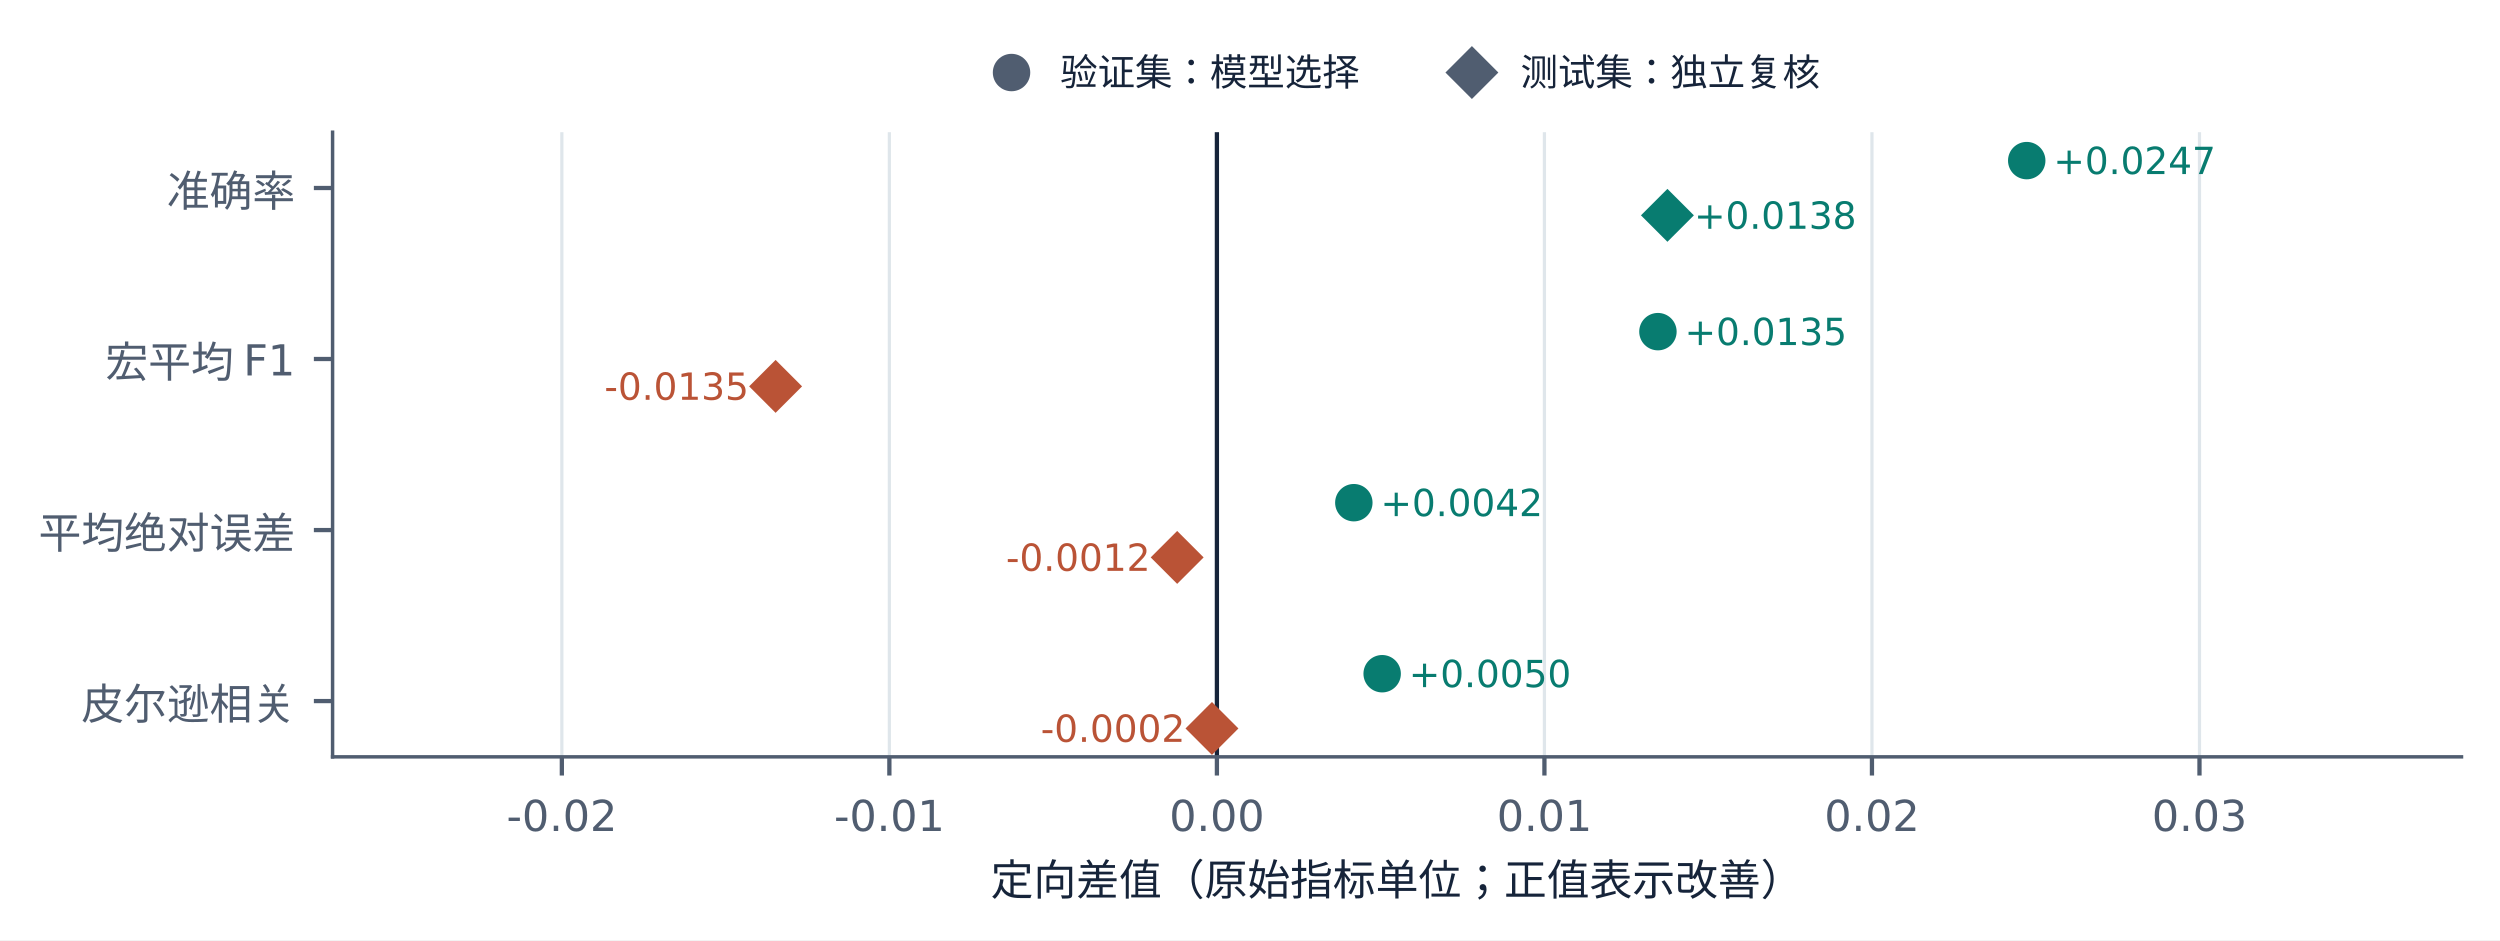
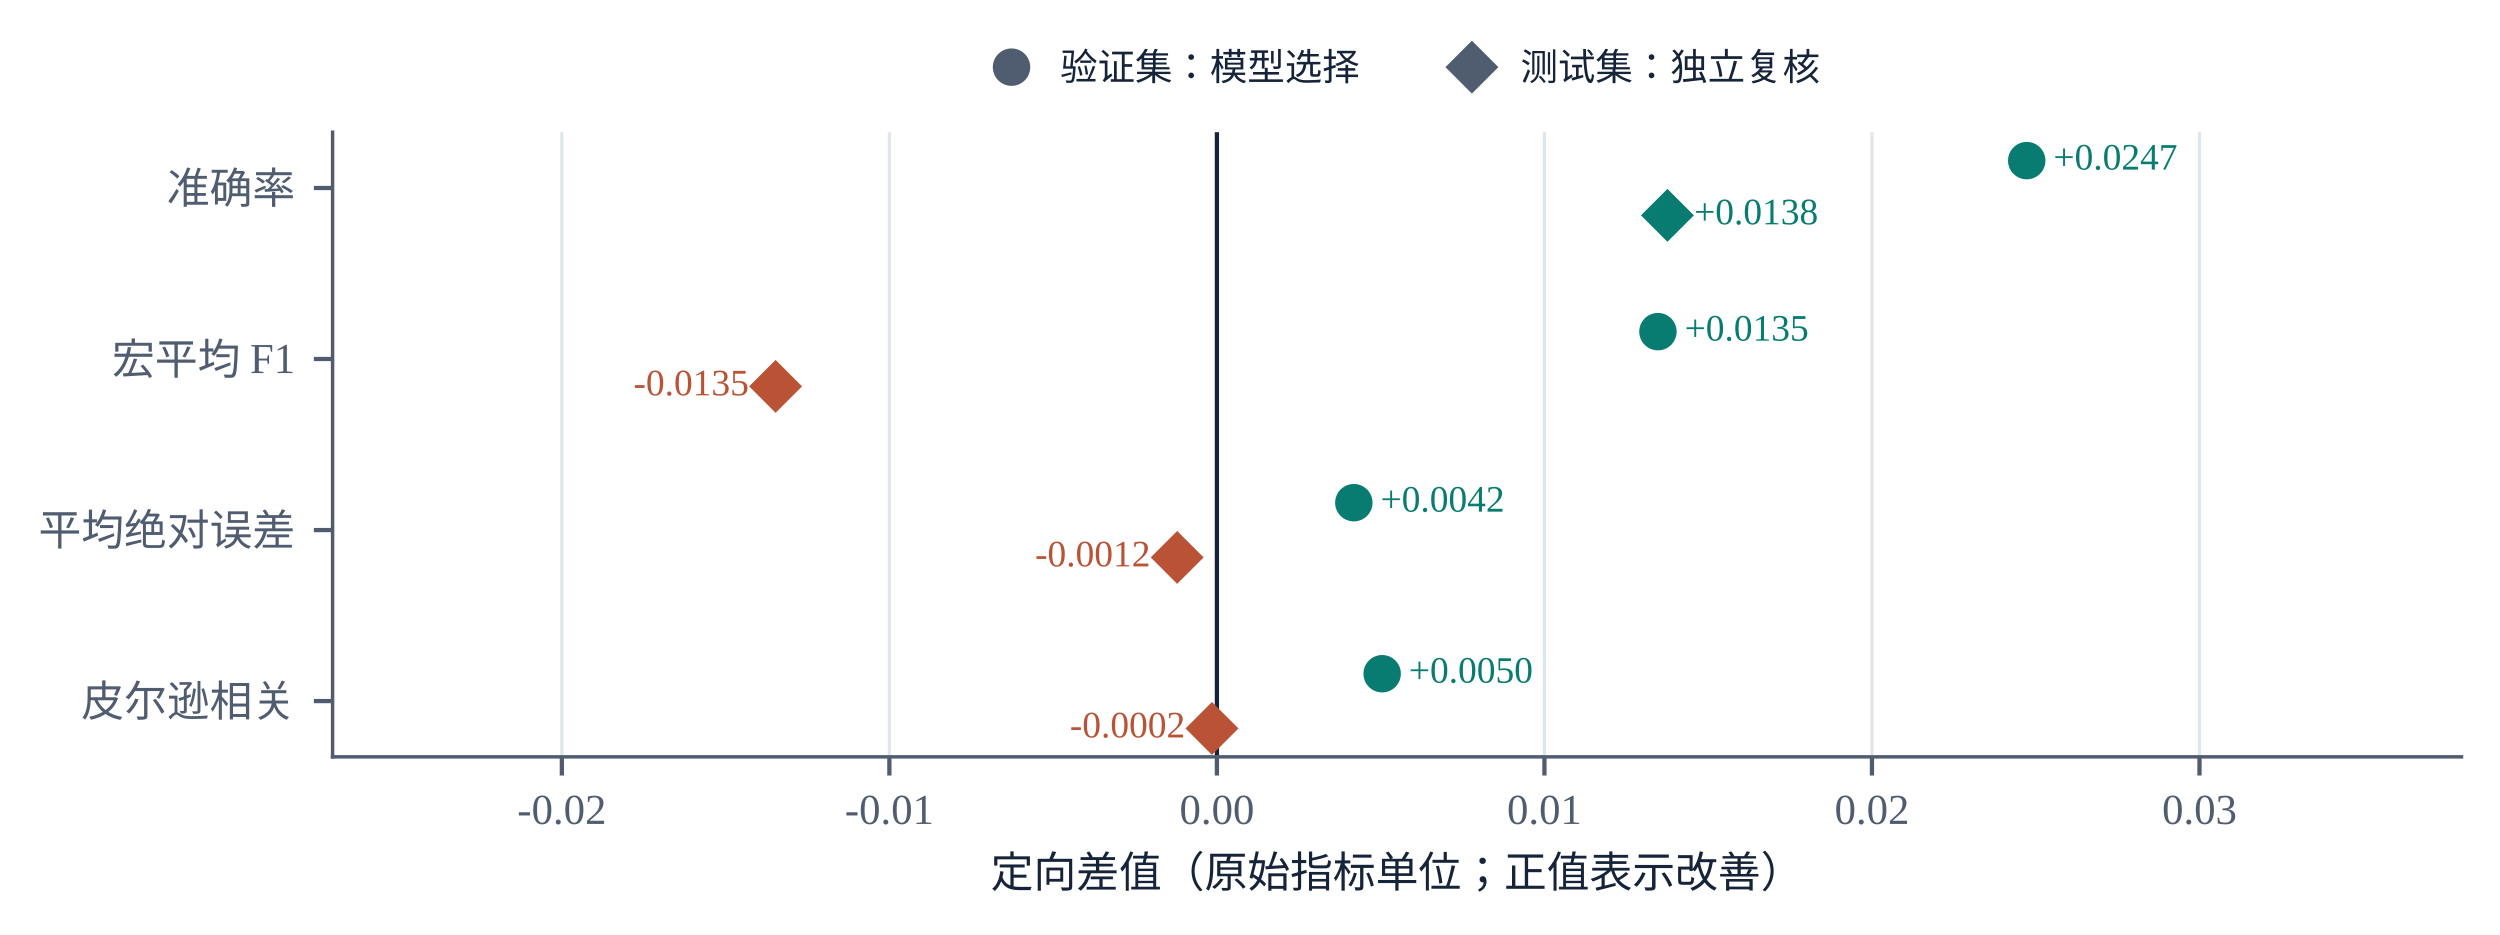
- <svg xmlns="http://www.w3.org/2000/svg" xmlns:xlink="http://www.w3.org/1999/xlink" width="467.56pt" height="175.841pt" viewBox="0 0 467.56 175.841" version="1.1">
+ <svg xmlns="http://www.w3.org/2000/svg" xmlns:xlink="http://www.w3.org/1999/xlink" width="467.56pt" height="174.858pt" viewBox="0 0 467.56 174.858" version="1.1">
  <defs>
    <style type="text/css">*{stroke-linejoin: round; stroke-linecap: butt}</style>
  </defs>
  <g id="figure_1">
    <g id="patch_1">
-       <path d="M 0 175.841 L 467.56 175.841 L 467.56 0 L 0 0 z " style="fill: #ffffff" />
+       <path d="M 0 174.858 L 467.56 174.858 L 467.56 0 L 0 0 z " style="fill: #ffffff" />
    </g>
    <g id="axes_1">
      <g id="patch_2">
        <path d="M 62.2 141.548 L 460.36 141.548 L 460.36 24.728 L 62.2 24.728 z " style="fill: #ffffff" />
      </g>
      <g id="matplotlib.axis_1">
        <g id="xtick_1">
          <g id="line2d_1">
-             <path d="M 105.079 141.548 L 105.079 24.728 " clip-path="url(#pbe42f4be70)" style="fill: none; stroke: #dfe6eb; stroke-width: 0.6; stroke-linecap: square" />
+             <path d="M 105.079 141.548 L 105.079 24.728 " clip-path="url(#pb661bd1a62)" style="fill: none; stroke: #dfe6eb; stroke-width: 0.6; stroke-linecap: square" />
          </g>
          <g id="line2d_2">
            <defs>
-               <path id="m9390b0b1fa" d="M 0 0 L 0 3.5 " style="stroke: #505d70; stroke-width: 0.8" />
+               <path id="m564242243e" d="M 0 0 L 0 3.5 " style="stroke: #505d70; stroke-width: 0.8" />
            </defs>
            <g>
-               <use xlink:href="#m9390b0b1fa" x="105.079" y="141.548" style="fill: #505d70; stroke: #505d70; stroke-width: 0.8" />
+               <use xlink:href="#m564242243e" x="105.079" y="141.548" style="fill: #505d70; stroke: #505d70; stroke-width: 0.8" />
            </g>
          </g>
          <g id="text_1">
-             <text style="font-size: 8px; font-family: 'SimHei', 'Microsoft YaHei', 'DejaVu Sans', sans-serif; text-anchor: middle; fill: #505d70" x="105.079" y="155.423" transform="rotate(-0 105.0788 155.4226)">-0.02</text>
+             <text style="fill: #505d70; font: 8px 'Times New Roman', 'SimHei'; text-anchor: middle" x="105.079" y="154.103" transform="rotate(-0 105.0788 154.1026)">-0.02</text>
          </g>
        </g>
        <g id="xtick_2">
          <g id="line2d_3">
-             <path d="M 166.334 141.548 L 166.334 24.728 " clip-path="url(#pbe42f4be70)" style="fill: none; stroke: #dfe6eb; stroke-width: 0.6; stroke-linecap: square" />
+             <path d="M 166.334 141.548 L 166.334 24.728 " clip-path="url(#pb661bd1a62)" style="fill: none; stroke: #dfe6eb; stroke-width: 0.6; stroke-linecap: square" />
          </g>
          <g id="line2d_4">
            <g>
-               <use xlink:href="#m9390b0b1fa" x="166.334" y="141.548" style="fill: #505d70; stroke: #505d70; stroke-width: 0.8" />
+               <use xlink:href="#m564242243e" x="166.334" y="141.548" style="fill: #505d70; stroke: #505d70; stroke-width: 0.8" />
            </g>
          </g>
          <g id="text_2">
-             <text style="font-size: 8px; font-family: 'SimHei', 'Microsoft YaHei', 'DejaVu Sans', sans-serif; text-anchor: middle; fill: #505d70" x="166.334" y="155.423" transform="rotate(-0 166.3342 155.4226)">-0.01</text>
+             <text style="fill: #505d70; font: 8px 'Times New Roman', 'SimHei'; text-anchor: middle" x="166.334" y="154.103" transform="rotate(-0 166.3342 154.1026)">-0.01</text>
          </g>
        </g>
        <g id="xtick_3">
          <g id="line2d_5">
-             <path d="M 227.59 141.548 L 227.59 24.728 " clip-path="url(#pbe42f4be70)" style="fill: none; stroke: #dfe6eb; stroke-width: 0.6; stroke-linecap: square" />
+             <path d="M 227.59 141.548 L 227.59 24.728 " clip-path="url(#pb661bd1a62)" style="fill: none; stroke: #dfe6eb; stroke-width: 0.6; stroke-linecap: square" />
          </g>
          <g id="line2d_6">
            <g>
-               <use xlink:href="#m9390b0b1fa" x="227.59" y="141.548" style="fill: #505d70; stroke: #505d70; stroke-width: 0.8" />
+               <use xlink:href="#m564242243e" x="227.59" y="141.548" style="fill: #505d70; stroke: #505d70; stroke-width: 0.8" />
            </g>
          </g>
          <g id="text_3">
-             <text style="font-size: 8px; font-family: 'SimHei', 'Microsoft YaHei', 'DejaVu Sans', sans-serif; text-anchor: middle; fill: #505d70" x="227.59" y="155.423" transform="rotate(-0 227.5895 155.4226)">0.00</text>
+             <text style="fill: #505d70; font: 8px 'Times New Roman', 'SimHei'; text-anchor: middle" x="227.59" y="154.103" transform="rotate(-0 227.5895 154.1026)">0.00</text>
          </g>
        </g>
        <g id="xtick_4">
          <g id="line2d_7">
-             <path d="M 288.845 141.548 L 288.845 24.728 " clip-path="url(#pbe42f4be70)" style="fill: none; stroke: #dfe6eb; stroke-width: 0.6; stroke-linecap: square" />
+             <path d="M 288.845 141.548 L 288.845 24.728 " clip-path="url(#pb661bd1a62)" style="fill: none; stroke: #dfe6eb; stroke-width: 0.6; stroke-linecap: square" />
          </g>
          <g id="line2d_8">
            <g>
-               <use xlink:href="#m9390b0b1fa" x="288.845" y="141.548" style="fill: #505d70; stroke: #505d70; stroke-width: 0.8" />
+               <use xlink:href="#m564242243e" x="288.845" y="141.548" style="fill: #505d70; stroke: #505d70; stroke-width: 0.8" />
            </g>
          </g>
          <g id="text_4">
-             <text style="font-size: 8px; font-family: 'SimHei', 'Microsoft YaHei', 'DejaVu Sans', sans-serif; text-anchor: middle; fill: #505d70" x="288.845" y="155.423" transform="rotate(-0 288.8449 155.4226)">0.01</text>
+             <text style="fill: #505d70; font: 8px 'Times New Roman', 'SimHei'; text-anchor: middle" x="288.845" y="154.103" transform="rotate(-0 288.8449 154.1026)">0.01</text>
          </g>
        </g>
        <g id="xtick_5">
          <g id="line2d_9">
-             <path d="M 350.1 141.548 L 350.1 24.728 " clip-path="url(#pbe42f4be70)" style="fill: none; stroke: #dfe6eb; stroke-width: 0.6; stroke-linecap: square" />
+             <path d="M 350.1 141.548 L 350.1 24.728 " clip-path="url(#pb661bd1a62)" style="fill: none; stroke: #dfe6eb; stroke-width: 0.6; stroke-linecap: square" />
          </g>
          <g id="line2d_10">
            <g>
-               <use xlink:href="#m9390b0b1fa" x="350.1" y="141.548" style="fill: #505d70; stroke: #505d70; stroke-width: 0.8" />
+               <use xlink:href="#m564242243e" x="350.1" y="141.548" style="fill: #505d70; stroke: #505d70; stroke-width: 0.8" />
            </g>
          </g>
          <g id="text_5">
-             <text style="font-size: 8px; font-family: 'SimHei', 'Microsoft YaHei', 'DejaVu Sans', sans-serif; text-anchor: middle; fill: #505d70" x="350.1" y="155.423" transform="rotate(-0 350.1003 155.4226)">0.02</text>
+             <text style="fill: #505d70; font: 8px 'Times New Roman', 'SimHei'; text-anchor: middle" x="350.1" y="154.103" transform="rotate(-0 350.1003 154.1026)">0.02</text>
          </g>
        </g>
        <g id="xtick_6">
          <g id="line2d_11">
-             <path d="M 411.356 141.548 L 411.356 24.728 " clip-path="url(#pbe42f4be70)" style="fill: none; stroke: #dfe6eb; stroke-width: 0.6; stroke-linecap: square" />
+             <path d="M 411.356 141.548 L 411.356 24.728 " clip-path="url(#pb661bd1a62)" style="fill: none; stroke: #dfe6eb; stroke-width: 0.6; stroke-linecap: square" />
          </g>
          <g id="line2d_12">
            <g>
-               <use xlink:href="#m9390b0b1fa" x="411.356" y="141.548" style="fill: #505d70; stroke: #505d70; stroke-width: 0.8" />
+               <use xlink:href="#m564242243e" x="411.356" y="141.548" style="fill: #505d70; stroke: #505d70; stroke-width: 0.8" />
            </g>
          </g>
          <g id="text_6">
-             <text style="font-size: 8px; font-family: 'SimHei', 'Microsoft YaHei', 'DejaVu Sans', sans-serif; text-anchor: middle; fill: #505d70" x="411.356" y="155.423" transform="rotate(-0 411.3557 155.4226)">0.03</text>
+             <text style="fill: #505d70; font: 8px 'Times New Roman', 'SimHei'; text-anchor: middle" x="411.356" y="154.103" transform="rotate(-0 411.3557 154.1026)">0.03</text>
          </g>
        </g>
        <g id="text_7">
-           <text style="font-size: 8px; font-family: 'SimHei', 'Microsoft YaHei', 'DejaVu Sans', sans-serif; text-anchor: middle; fill: #16243a" x="261.28" y="167.423" transform="rotate(-0 261.28 167.4226)">定向差值（原始指标单位；正值表示改善）</text>
+           <text style="fill: #16243a; font: 8px 'Times New Roman', 'SimHei'; text-anchor: middle" x="261.28" y="165.946" transform="rotate(-0 261.28 165.9463)">定向差值（原始指标单位；正值表示改善）</text>
        </g>
      </g>
      <g id="matplotlib.axis_2">
        <g id="ytick_1">
          <g id="line2d_13">
            <defs>
-               <path id="m8cbfecea06" d="M 0 0 L -3.5 0 " style="stroke: #505d70; stroke-width: 0.8" />
+               <path id="m04541d1d05" d="M 0 0 L -3.5 0 " style="stroke: #505d70; stroke-width: 0.8" />
            </defs>
            <g>
-               <use xlink:href="#m8cbfecea06" x="62.2" y="35.156" style="fill: #505d70; stroke: #505d70; stroke-width: 0.8" />
+               <use xlink:href="#m04541d1d05" x="62.2" y="35.156" style="fill: #505d70; stroke: #505d70; stroke-width: 0.8" />
            </g>
          </g>
          <g id="text_8">
-             <text style="font-size: 8px; font-family: 'SimHei', 'Microsoft YaHei', 'DejaVu Sans', sans-serif; text-anchor: end; fill: #505d70" x="55.2" y="38.593" transform="rotate(-0 55.2 38.59317)">准确率</text>
+             <text style="fill: #505d70; font: 8px 'Times New Roman', 'SimHei'; text-anchor: end" x="55.2" y="38.034" transform="rotate(-0 55.2 38.03442)">准确率</text>
          </g>
        </g>
        <g id="ytick_2">
          <g id="line2d_14">
            <g>
-               <use xlink:href="#m8cbfecea06" x="62.2" y="67.144" style="fill: #505d70; stroke: #505d70; stroke-width: 0.8" />
+               <use xlink:href="#m04541d1d05" x="62.2" y="67.144" style="fill: #505d70; stroke: #505d70; stroke-width: 0.8" />
            </g>
          </g>
          <g id="text_9">
-             <text style="font-size: 8px; font-family: 'SimHei', 'Microsoft YaHei', 'DejaVu Sans', sans-serif; text-anchor: end; fill: #505d70" x="55.2" y="70.581" transform="rotate(-0 55.2 70.58112)">宏平均 F1</text>
+             <text style="fill: #505d70; font: 8px 'Times New Roman', 'SimHei'; text-anchor: end" x="55.2" y="70.022" transform="rotate(-0 55.2 70.02237)">宏平均 F1</text>
          </g>
        </g>
        <g id="ytick_3">
          <g id="line2d_15">
            <g>
-               <use xlink:href="#m8cbfecea06" x="62.2" y="99.132" style="fill: #505d70; stroke: #505d70; stroke-width: 0.8" />
+               <use xlink:href="#m04541d1d05" x="62.2" y="99.132" style="fill: #505d70; stroke: #505d70; stroke-width: 0.8" />
            </g>
          </g>
          <g id="text_10">
-             <text style="font-size: 8px; font-family: 'SimHei', 'Microsoft YaHei', 'DejaVu Sans', sans-serif; text-anchor: end; fill: #505d70" x="55.2" y="102.569" transform="rotate(-0 55.2 102.5691)">平均绝对误差</text>
+             <text style="fill: #505d70; font: 8px 'Times New Roman', 'SimHei'; text-anchor: end" x="55.2" y="101.979" transform="rotate(-0 55.2 101.9791)">平均绝对误差</text>
          </g>
        </g>
        <g id="ytick_4">
          <g id="line2d_16">
            <g>
-               <use xlink:href="#m8cbfecea06" x="62.2" y="131.12" style="fill: #505d70; stroke: #505d70; stroke-width: 0.8" />
+               <use xlink:href="#m04541d1d05" x="62.2" y="131.12" style="fill: #505d70; stroke: #505d70; stroke-width: 0.8" />
            </g>
          </g>
          <g id="text_11">
-             <text style="font-size: 8px; font-family: 'SimHei', 'Microsoft YaHei', 'DejaVu Sans', sans-serif; text-anchor: end; fill: #505d70" x="55.2" y="134.557" transform="rotate(-0 55.2 134.557)">皮尔逊相关</text>
+             <text style="fill: #505d70; font: 8px 'Times New Roman', 'SimHei'; text-anchor: end" x="55.2" y="133.983" transform="rotate(-0 55.2 133.9827)">皮尔逊相关</text>
          </g>
        </g>
      </g>
      <g id="line2d_17">
-         <path d="M 227.59 141.548 L 227.59 24.728 " clip-path="url(#pbe42f4be70)" style="fill: none; stroke: #16243a; stroke-width: 0.8; stroke-linecap: square" />
+         <path d="M 227.59 141.548 L 227.59 24.728 " clip-path="url(#pb661bd1a62)" style="fill: none; stroke: #16243a; stroke-width: 0.8; stroke-linecap: square" />
      </g>
      <g id="line2d_18" />
      <g id="line2d_19" />
      <g id="patch_3">
        <path d="M 62.2 141.548 L 62.2 24.728 " style="fill: none; stroke: #505d70; stroke-width: 0.65; stroke-linejoin: miter; stroke-linecap: square" />
      </g>
      <g id="patch_4">
        <path d="M 62.2 141.548 L 460.36 141.548 " style="fill: none; stroke: #505d70; stroke-width: 0.65; stroke-linejoin: miter; stroke-linecap: square" />
      </g>
      <g id="line2d_20">
-         <path d="M 379.047 30.038 " clip-path="url(#pbe42f4be70)" style="fill: none; stroke: #087c70; stroke-width: 1.5; stroke-linecap: square" />
+         <path d="M 379.047 30.038 " clip-path="url(#pb661bd1a62)" style="fill: none; stroke: #087c70; stroke-width: 1.5; stroke-linecap: square" />
        <defs>
-           <path id="mecd698542c" d="M 0 3 C 0.796 3 1.559 2.684 2.121 2.121 C 2.684 1.559 3 0.796 3 0 C 3 -0.796 2.684 -1.559 2.121 -2.121 C 1.559 -2.684 0.796 -3 0 -3 C -0.796 -3 -1.559 -2.684 -2.121 -2.121 C -2.684 -1.559 -3 -0.796 -3 0 C -3 0.796 -2.684 1.559 -2.121 2.121 C -1.559 2.684 -0.796 3 0 3 z " style="stroke: #087c70" />
+           <path id="m5dee98dd2c" d="M 0 3 C 0.796 3 1.559 2.684 2.121 2.121 C 2.684 1.559 3 0.796 3 0 C 3 -0.796 2.684 -1.559 2.121 -2.121 C 1.559 -2.684 0.796 -3 0 -3 C -0.796 -3 -1.559 -2.684 -2.121 -2.121 C -2.684 -1.559 -3 -0.796 -3 0 C -3 0.796 -2.684 1.559 -2.121 2.121 C -1.559 2.684 -0.796 3 0 3 z " style="stroke: #087c70" />
        </defs>
-         <g clip-path="url(#pbe42f4be70)">
-           <use xlink:href="#mecd698542c" x="379.047" y="30.038" style="fill: #087c70; stroke: #087c70" />
+         <g clip-path="url(#pb661bd1a62)">
+           <use xlink:href="#m5dee98dd2c" x="379.047" y="30.038" style="fill: #087c70; stroke: #087c70" />
        </g>
      </g>
      <g id="text_12">
-         <text style="font-size: 7px; font-family: 'SimHei', 'Microsoft YaHei', 'DejaVu Sans', sans-serif; text-anchor: start; fill: #087c70" x="384.047" y="32.553" transform="rotate(-0 384.0474 32.55322)">+0.0247</text>
+         <text style="fill: #087c70; font: 7px 'Times New Roman', 'SimHei'; text-anchor: start" x="384.047" y="31.719" transform="rotate(-0 384.0474 31.71924)">+0.0247</text>
      </g>
      <g id="line2d_21">
-         <path d="M 310.072 62.026 " clip-path="url(#pbe42f4be70)" style="fill: none; stroke: #087c70; stroke-width: 1.5; stroke-linecap: square" />
-         <g clip-path="url(#pbe42f4be70)">
-           <use xlink:href="#mecd698542c" x="310.072" y="62.026" style="fill: #087c70; stroke: #087c70" />
+         <path d="M 310.072 62.026 " clip-path="url(#pb661bd1a62)" style="fill: none; stroke: #087c70; stroke-width: 1.5; stroke-linecap: square" />
+         <g clip-path="url(#pb661bd1a62)">
+           <use xlink:href="#m5dee98dd2c" x="310.072" y="62.026" style="fill: #087c70; stroke: #087c70" />
        </g>
      </g>
      <g id="text_13">
-         <text style="font-size: 7px; font-family: 'SimHei', 'Microsoft YaHei', 'DejaVu Sans', sans-serif; text-anchor: start; fill: #087c70" x="315.072" y="64.541" transform="rotate(-0 315.0717 64.54118)">+0.0135</text>
+         <text style="fill: #087c70; font: 7px 'Times New Roman', 'SimHei'; text-anchor: start" x="315.072" y="63.707" transform="rotate(-0 315.0717 63.70719)">+0.0135</text>
      </g>
      <g id="line2d_22">
-         <path d="M 253.199 94.014 " clip-path="url(#pbe42f4be70)" style="fill: none; stroke: #087c70; stroke-width: 1.5; stroke-linecap: square" />
-         <g clip-path="url(#pbe42f4be70)">
-           <use xlink:href="#mecd698542c" x="253.199" y="94.014" style="fill: #087c70; stroke: #087c70" />
+         <path d="M 253.199 94.014 " clip-path="url(#pb661bd1a62)" style="fill: none; stroke: #087c70; stroke-width: 1.5; stroke-linecap: square" />
+         <g clip-path="url(#pb661bd1a62)">
+           <use xlink:href="#m5dee98dd2c" x="253.199" y="94.014" style="fill: #087c70; stroke: #087c70" />
        </g>
      </g>
      <g id="text_14">
-         <text style="font-size: 7px; font-family: 'SimHei', 'Microsoft YaHei', 'DejaVu Sans', sans-serif; text-anchor: start; fill: #087c70" x="258.199" y="96.529" transform="rotate(-0 258.1989 96.52913)">+0.0042</text>
+         <text style="fill: #087c70; font: 7px 'Times New Roman', 'SimHei'; text-anchor: start" x="258.199" y="95.695" transform="rotate(-0 258.1989 95.69514)">+0.0042</text>
      </g>
      <g id="line2d_23">
-         <path d="M 258.497 126.001 " clip-path="url(#pbe42f4be70)" style="fill: none; stroke: #087c70; stroke-width: 1.5; stroke-linecap: square" />
-         <g clip-path="url(#pbe42f4be70)">
-           <use xlink:href="#mecd698542c" x="258.497" y="126.001" style="fill: #087c70; stroke: #087c70" />
+         <path d="M 258.497 126.001 " clip-path="url(#pb661bd1a62)" style="fill: none; stroke: #087c70; stroke-width: 1.5; stroke-linecap: square" />
+         <g clip-path="url(#pb661bd1a62)">
+           <use xlink:href="#m5dee98dd2c" x="258.497" y="126.001" style="fill: #087c70; stroke: #087c70" />
        </g>
      </g>
      <g id="text_15">
-         <text style="font-size: 7px; font-family: 'SimHei', 'Microsoft YaHei', 'DejaVu Sans', sans-serif; text-anchor: start; fill: #087c70" x="263.497" y="128.517" transform="rotate(-0 263.4972 128.5171)">+0.0050</text>
+         <text style="fill: #087c70; font: 7px 'Times New Roman', 'SimHei'; text-anchor: start" x="263.497" y="127.683" transform="rotate(-0 263.4972 127.6831)">+0.0050</text>
      </g>
      <g id="line2d_24">
-         <path d="M 311.846 40.274 " clip-path="url(#pbe42f4be70)" style="fill: none; stroke: #087c70; stroke-width: 1.5; stroke-linecap: square" />
+         <path d="M 311.846 40.274 " clip-path="url(#pb661bd1a62)" style="fill: none; stroke: #087c70; stroke-width: 1.5; stroke-linecap: square" />
        <defs>
-           <path id="m58740fe721" d="M 0 4.243 L 4.243 0 L 0 -4.243 L -4.243 0 z " style="stroke: #087c70; stroke-linejoin: miter" />
+           <path id="m46e03fc003" d="M 0 4.243 L 4.243 0 L 0 -4.243 L -4.243 0 z " style="stroke: #087c70; stroke-linejoin: miter" />
        </defs>
-         <g clip-path="url(#pbe42f4be70)">
-           <use xlink:href="#m58740fe721" x="311.846" y="40.274" style="fill: #087c70; stroke: #087c70; stroke-linejoin: miter" />
+         <g clip-path="url(#pb661bd1a62)">
+           <use xlink:href="#m46e03fc003" x="311.846" y="40.274" style="fill: #087c70; stroke: #087c70; stroke-linejoin: miter" />
        </g>
      </g>
      <g id="text_16">
-         <text style="font-size: 7px; font-family: 'SimHei', 'Microsoft YaHei', 'DejaVu Sans', sans-serif; text-anchor: start; fill: #087c70" x="316.846" y="42.789" transform="rotate(-0 316.8463 42.78937)">+0.0138</text>
+         <text style="fill: #087c70; font: 7px 'Times New Roman', 'SimHei'; text-anchor: start" x="316.846" y="41.955" transform="rotate(-0 316.8463 41.95538)">+0.0138</text>
      </g>
      <g id="line2d_25">
-         <path d="M 145.054 72.262 " clip-path="url(#pbe42f4be70)" style="fill: none; stroke: #ba5336; stroke-width: 1.5; stroke-linecap: square" />
+         <path d="M 145.054 72.262 " clip-path="url(#pb661bd1a62)" style="fill: none; stroke: #ba5336; stroke-width: 1.5; stroke-linecap: square" />
        <defs>
-           <path id="m64a6d7e1a5" d="M 0 4.243 L 4.243 0 L 0 -4.243 L -4.243 0 z " style="stroke: #ba5336; stroke-linejoin: miter" />
+           <path id="m99916dc231" d="M 0 4.243 L 4.243 0 L 0 -4.243 L -4.243 0 z " style="stroke: #ba5336; stroke-linejoin: miter" />
        </defs>
-         <g clip-path="url(#pbe42f4be70)">
-           <use xlink:href="#m64a6d7e1a5" x="145.054" y="72.262" style="fill: #ba5336; stroke: #ba5336; stroke-linejoin: miter" />
+         <g clip-path="url(#pb661bd1a62)">
+           <use xlink:href="#m99916dc231" x="145.054" y="72.262" style="fill: #ba5336; stroke: #ba5336; stroke-linejoin: miter" />
        </g>
      </g>
      <g id="text_17">
-         <text style="font-size: 7px; font-family: 'SimHei', 'Microsoft YaHei', 'DejaVu Sans', sans-serif; text-anchor: end; fill: #ba5336" x="140.054" y="74.777" transform="rotate(-0 140.054 74.77732)">-0.0135</text>
+         <text style="fill: #ba5336; font: 7px 'Times New Roman', 'SimHei'; text-anchor: end" x="140.054" y="73.943" transform="rotate(-0 140.054 73.94334)">-0.0135</text>
      </g>
      <g id="line2d_26">
-         <path d="M 220.159 104.25 " clip-path="url(#pbe42f4be70)" style="fill: none; stroke: #ba5336; stroke-width: 1.5; stroke-linecap: square" />
-         <g clip-path="url(#pbe42f4be70)">
-           <use xlink:href="#m64a6d7e1a5" x="220.159" y="104.25" style="fill: #ba5336; stroke: #ba5336; stroke-linejoin: miter" />
+         <path d="M 220.159 104.25 " clip-path="url(#pb661bd1a62)" style="fill: none; stroke: #ba5336; stroke-width: 1.5; stroke-linecap: square" />
+         <g clip-path="url(#pb661bd1a62)">
+           <use xlink:href="#m99916dc231" x="220.159" y="104.25" style="fill: #ba5336; stroke: #ba5336; stroke-linejoin: miter" />
        </g>
      </g>
      <g id="text_18">
-         <text style="font-size: 7px; font-family: 'SimHei', 'Microsoft YaHei', 'DejaVu Sans', sans-serif; text-anchor: end; fill: #ba5336" x="215.159" y="106.765" transform="rotate(-0 215.1593 106.7653)">-0.0012</text>
+         <text style="fill: #ba5336; font: 7px 'Times New Roman', 'SimHei'; text-anchor: end" x="215.159" y="105.931" transform="rotate(-0 215.1593 105.9313)">-0.0012</text>
      </g>
      <g id="line2d_27">
-         <path d="M 226.665 136.238 " clip-path="url(#pbe42f4be70)" style="fill: none; stroke: #ba5336; stroke-width: 1.5; stroke-linecap: square" />
-         <g clip-path="url(#pbe42f4be70)">
-           <use xlink:href="#m64a6d7e1a5" x="226.665" y="136.238" style="fill: #ba5336; stroke: #ba5336; stroke-linejoin: miter" />
+         <path d="M 226.665 136.238 " clip-path="url(#pb661bd1a62)" style="fill: none; stroke: #ba5336; stroke-width: 1.5; stroke-linecap: square" />
+         <g clip-path="url(#pb661bd1a62)">
+           <use xlink:href="#m99916dc231" x="226.665" y="136.238" style="fill: #ba5336; stroke: #ba5336; stroke-linejoin: miter" />
        </g>
      </g>
      <g id="text_19">
-         <text style="font-size: 7px; font-family: 'SimHei', 'Microsoft YaHei', 'DejaVu Sans', sans-serif; text-anchor: end; fill: #ba5336" x="221.665" y="138.753" transform="rotate(-0 221.6646 138.7532)">-0.0002</text>
+         <text style="fill: #ba5336; font: 7px 'Times New Roman', 'SimHei'; text-anchor: end" x="221.665" y="137.919" transform="rotate(-0 221.6646 137.9192)">-0.0002</text>
      </g>
      <g id="legend_1">
        <g id="line2d_28">
          <defs>
-             <path id="m8c0bda827f" d="M 0 3 C 0.796 3 1.559 2.684 2.121 2.121 C 2.684 1.559 3 0.796 3 0 C 3 -0.796 2.684 -1.559 2.121 -2.121 C 1.559 -2.684 0.796 -3 0 -3 C -0.796 -3 -1.559 -2.684 -2.121 -2.121 C -2.684 -1.559 -3 -0.796 -3 0 C -3 0.796 -2.684 1.559 -2.121 2.121 C -1.559 2.684 -0.796 3 0 3 z " style="stroke: #505d70" />
+             <path id="mc07fcfa456" d="M 0 3 C 0.796 3 1.559 2.684 2.121 2.121 C 2.684 1.559 3 0.796 3 0 C 3 -0.796 2.684 -1.559 2.121 -2.121 C 1.559 -2.684 0.796 -3 0 -3 C -0.796 -3 -1.559 -2.684 -2.121 -2.121 C -2.684 -1.559 -3 -0.796 -3 0 C -3 0.796 -2.684 1.559 -2.121 2.121 C -1.559 2.684 -0.796 3 0 3 z " style="stroke: #505d70" />
          </defs>
          <g>
-             <use xlink:href="#m8c0bda827f" x="189.18" y="13.566" style="fill: #505d70; stroke: #505d70" />
+             <use xlink:href="#mc07fcfa456" x="189.18" y="12.56" style="fill: #505d70; stroke: #505d70" />
          </g>
        </g>
        <g id="text_20">
-           <text style="font-size: 7px; font-family: 'SimHei', 'Microsoft YaHei', 'DejaVu Sans', sans-serif; text-anchor: start; fill: #16243a" x="198.28" y="16.016" transform="rotate(-0 198.28 16.01562)">验证集：模型选择</text>
+           <text style="fill: #16243a; font: 7px 'Times New Roman', 'SimHei'; text-anchor: start" x="198.28" y="15.01" transform="rotate(-0 198.28 15.01047)">验证集：模型选择</text>
        </g>
        <g id="line2d_29">
          <defs>
-             <path id="m80a93317d1" d="M 0 4.243 L 4.243 0 L 0 -4.243 L -4.243 0 z " style="stroke: #505d70; stroke-linejoin: miter" />
+             <path id="m2288fdfcbd" d="M 0 4.243 L 4.243 0 L 0 -4.243 L -4.243 0 z " style="stroke: #505d70; stroke-linejoin: miter" />
          </defs>
          <g>
-             <use xlink:href="#m80a93317d1" x="275.28" y="13.566" style="fill: #505d70; stroke: #505d70; stroke-linejoin: miter" />
+             <use xlink:href="#m2288fdfcbd" x="275.28" y="12.56" style="fill: #505d70; stroke: #505d70; stroke-linejoin: miter" />
          </g>
        </g>
        <g id="text_21">
-           <text style="font-size: 7px; font-family: 'SimHei', 'Microsoft YaHei', 'DejaVu Sans', sans-serif; text-anchor: start; fill: #16243a" x="284.38" y="16.016" transform="rotate(-0 284.38 16.01562)">测试集：独立复核</text>
+           <text style="fill: #16243a; font: 7px 'Times New Roman', 'SimHei'; text-anchor: start" x="284.38" y="15.01" transform="rotate(-0 284.38 15.01047)">测试集：独立复核</text>
        </g>
      </g>
    </g>
  </g>
  <defs>
-     <clipPath id="pbe42f4be70">
+     <clipPath id="pb661bd1a62">
      <rect x="62.2" y="24.728" width="398.16" height="116.82" />
    </clipPath>
  </defs>
</svg>
